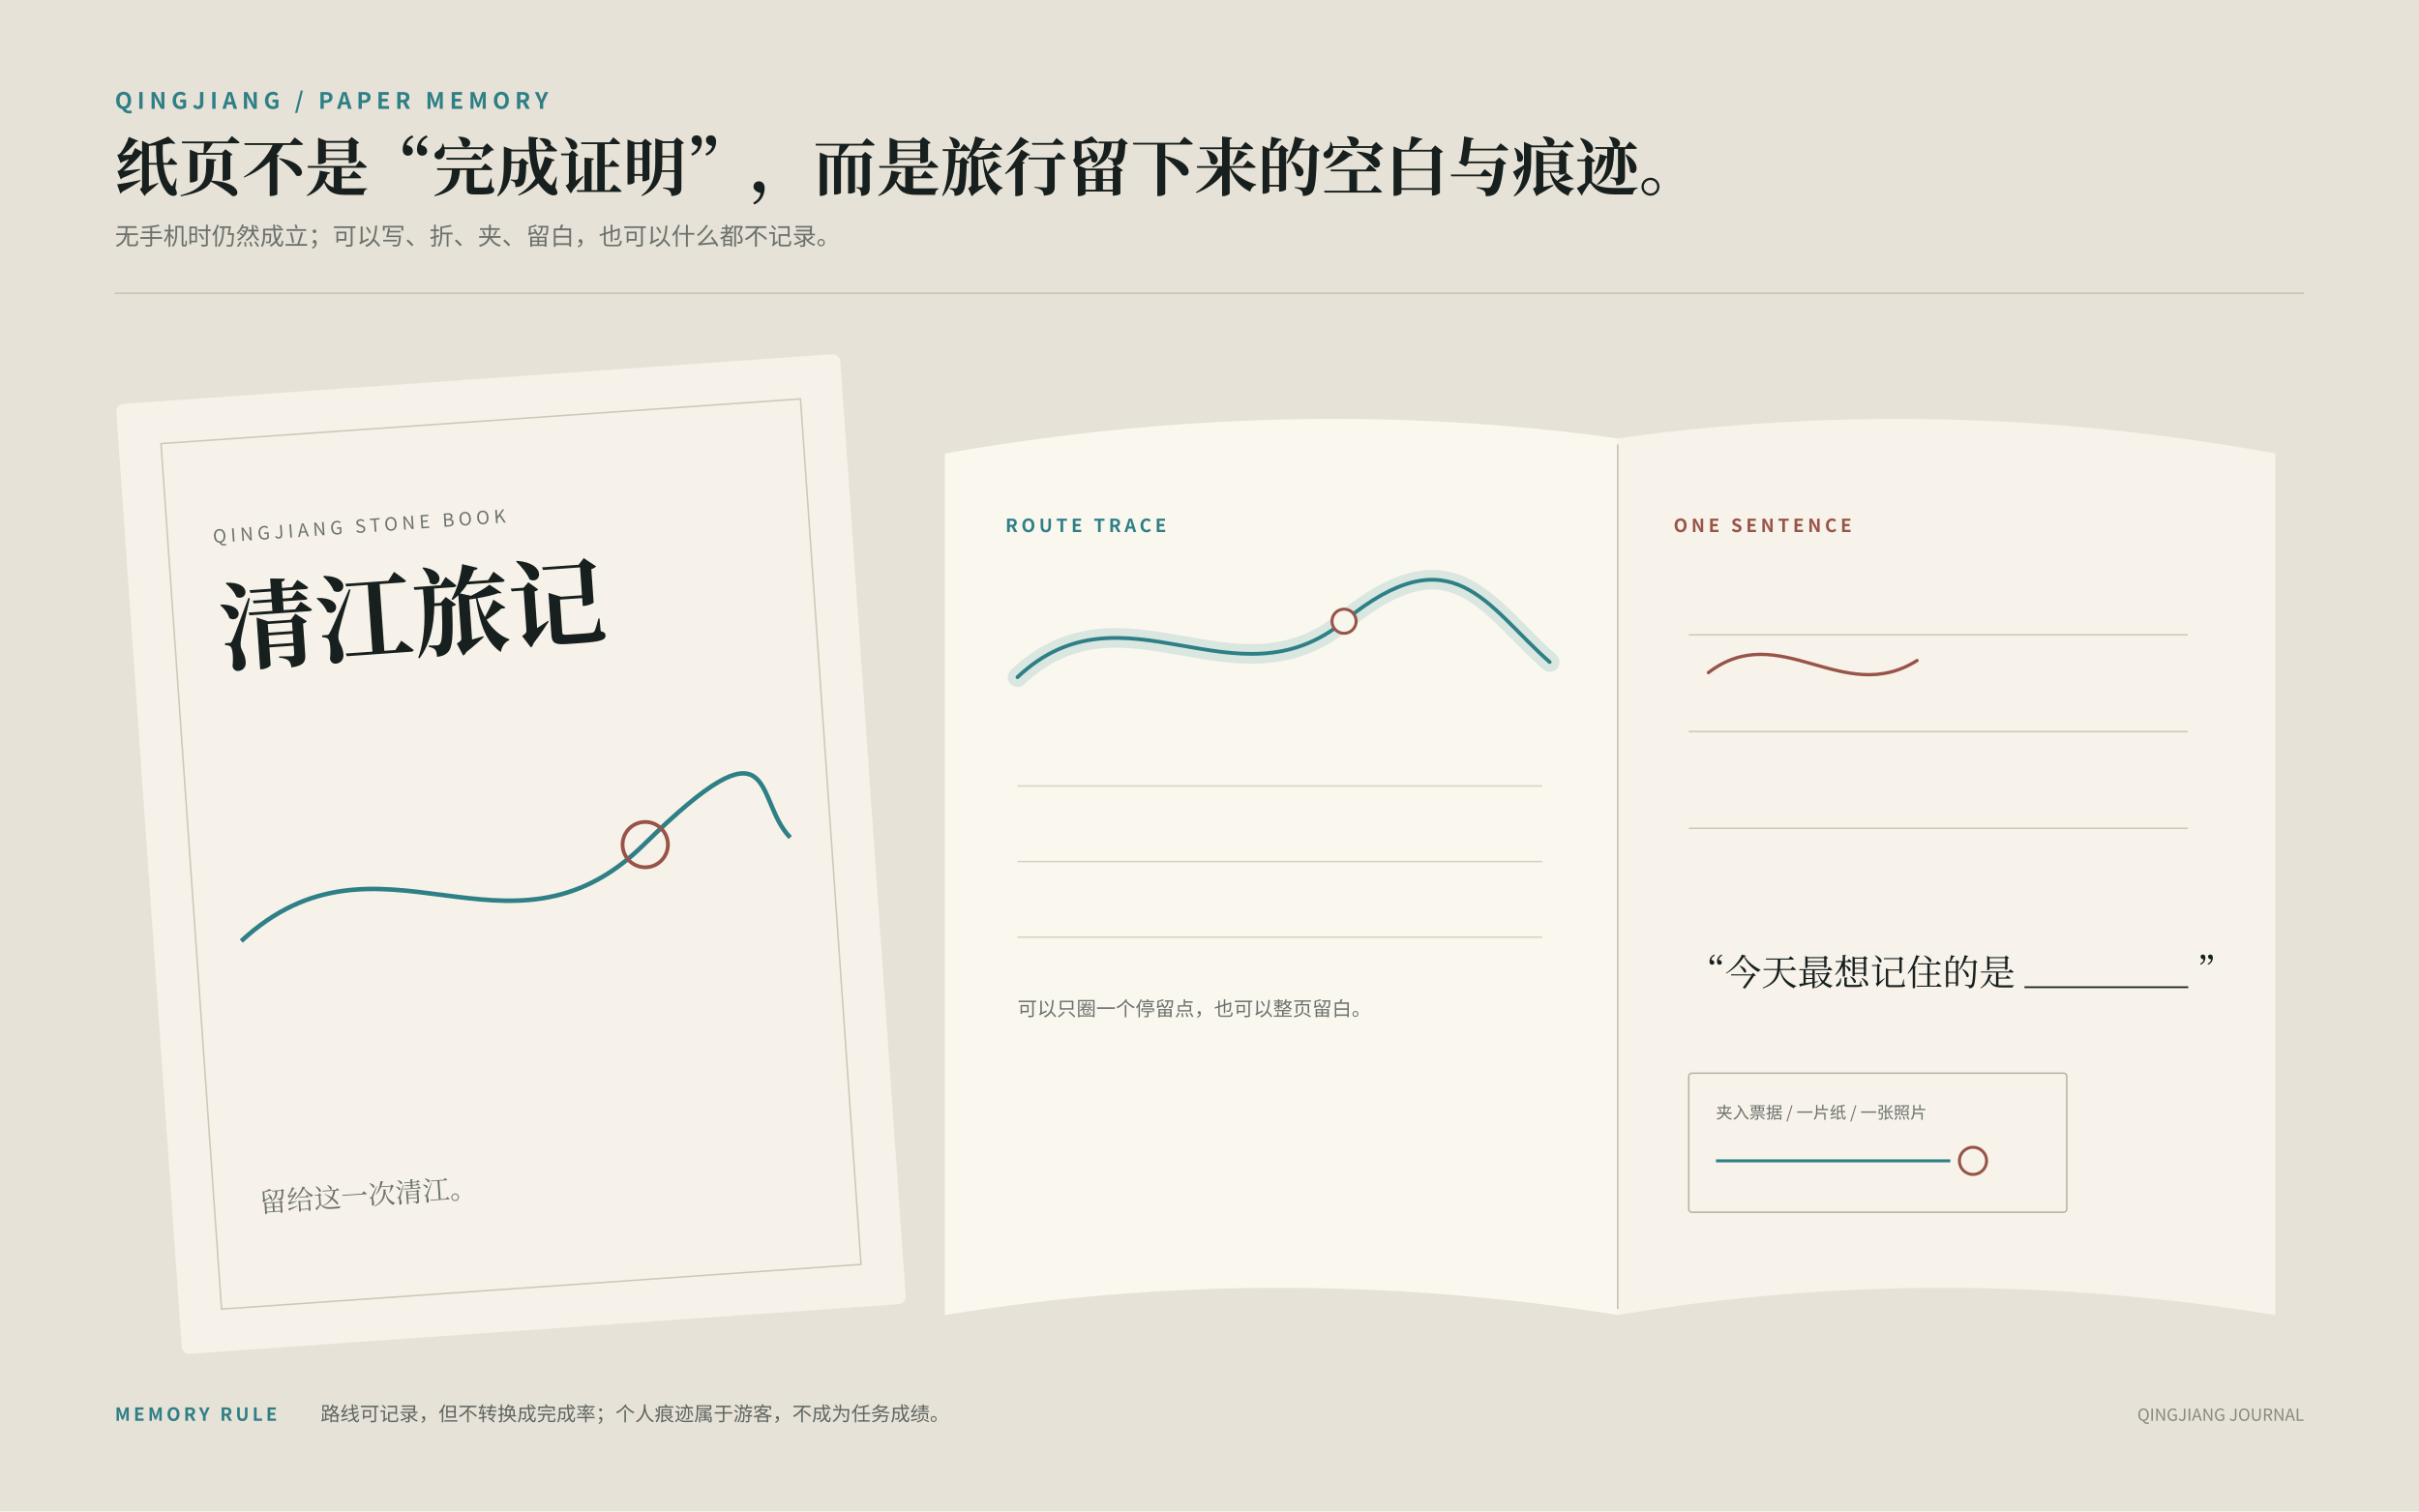
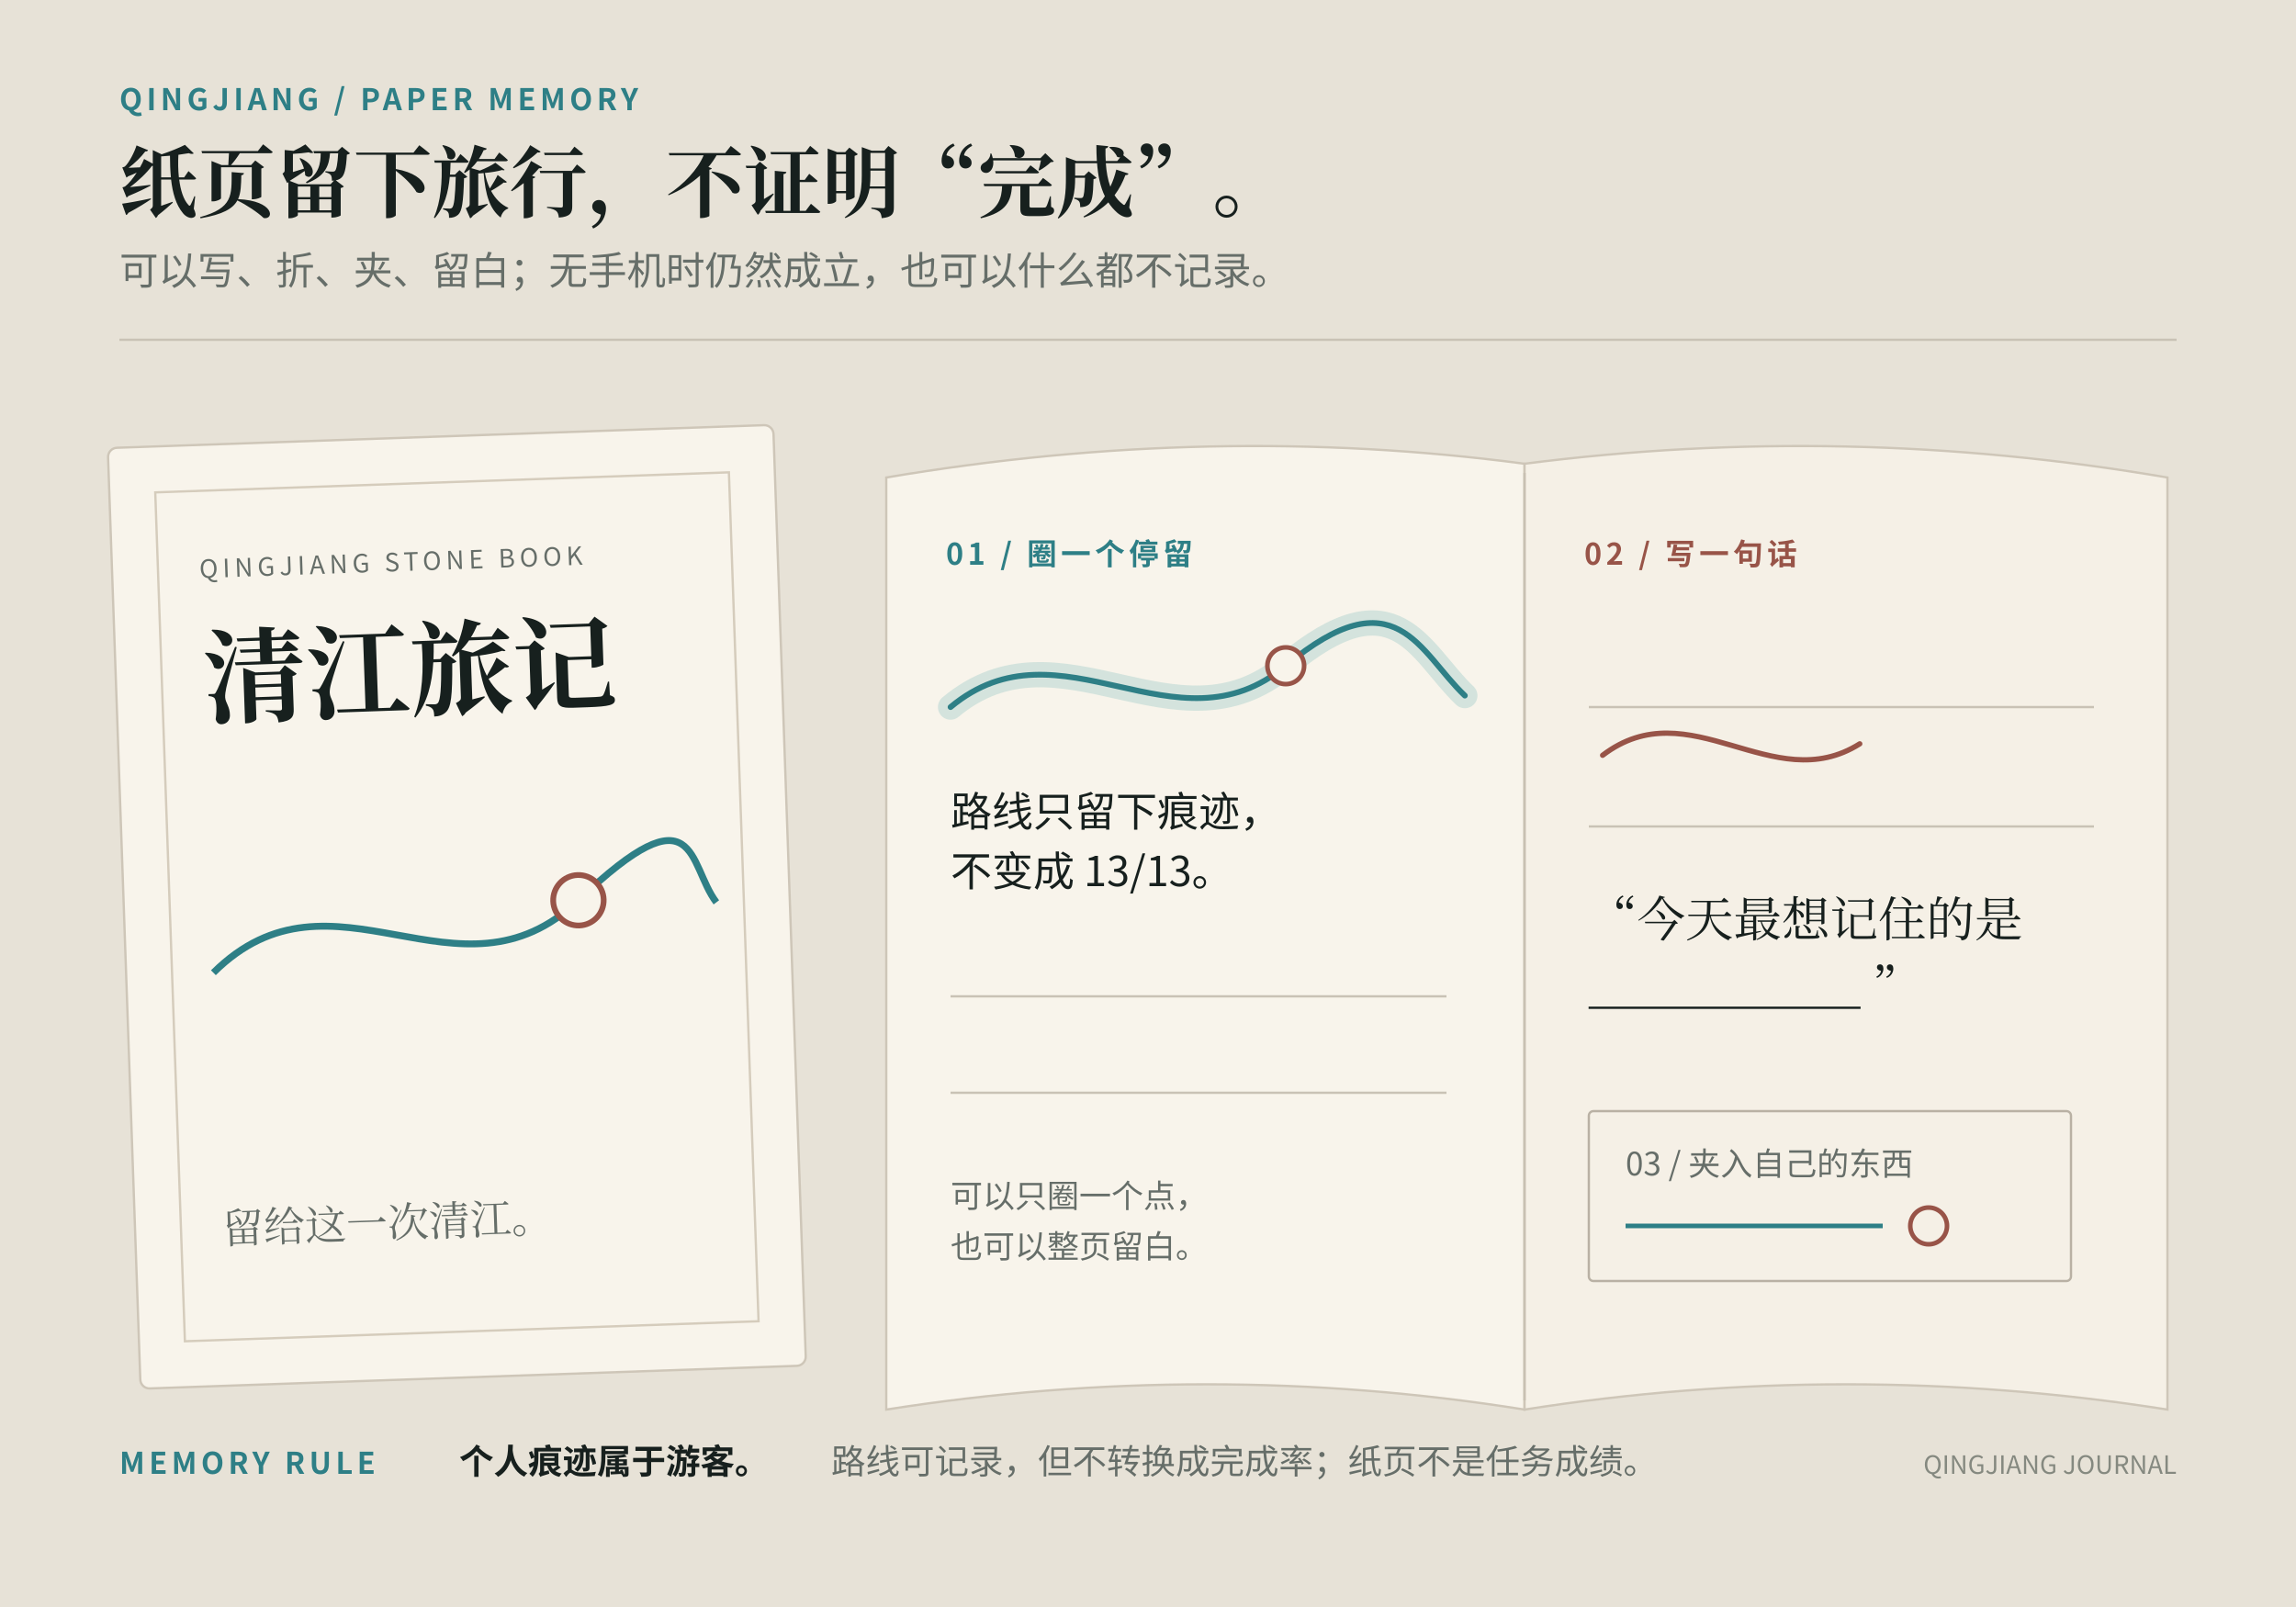
- <svg xmlns="http://www.w3.org/2000/svg" width="1600" height="1000" viewBox="0 0 1600 1000" role="img" aria-labelledby="title desc">
+ <svg xmlns="http://www.w3.org/2000/svg" width="1000" height="700" viewBox="0 0 1000 700" role="img" aria-labelledby="title desc">
  <defs>
    <style>
- .sans{font-family:"Noto Sans CJK SC","Microsoft YaHei",Arial,sans-serif}.serif{font-family:"Noto Serif CJK SC","Songti SC","SimSun",serif}.ink{fill:#17201E}.muted{fill:#6C716D}.water{fill:#2E7F86}.seal{fill:#985448}
+ .sans{font-family:"Noto Sans CJK SC","Microsoft YaHei",Arial,sans-serif}.serif{font-family:"Noto Serif CJK SC","Songti SC","SimSun",serif}.ink{fill:#17201E}.muted{fill:#666E69}.water{fill:#2E7F86}.seal{fill:#985448}.hair{stroke:#C9C2B5;stroke-width:1}.paper{fill:#F8F4EB;stroke:#CEC6B8;stroke-width:1}.label{font-size:13px;font-weight:700;letter-spacing:1.8px}.body{font-size:18px}.micro{font-size:14px}
</style>
-     <filter id="s" x="-20%" y="-20%" width="150%" height="160%">
-       <feDropShadow dx="0" dy="22" stdDeviation="25" flood-color="#091512" flood-opacity=".11" />
-     </filter>
  </defs>
-   <rect width="1600" height="1000" fill="#E7E2D7" />
+   <rect width="1000" height="700" fill="#E7E2D7" />
  <g class="sans">
-     <text x="76" y="72" font-size="15" font-weight="700" letter-spacing="3.2" fill="#2E7F86">QINGJIANG / PAPER MEMORY</text>
-     <text x="76" y="126" class="serif ink" font-size="42" font-weight="700">纸页不是“完成证明”，而是旅行留下来的空白与痕迹。</text>
-     <text x="76" y="162" class="muted" font-size="16">无手机时仍然成立；可以写、折、夹、留白，也可以什么都不记录。</text>
+     <text x="52" y="48" class="water label">QINGJIANG / PAPER MEMORY</text>
+     <text x="52" y="92" class="serif ink" font-size="34" font-weight="700">纸页留下旅行，不证明“完成”。</text>
+     <text x="52" y="124" class="muted" font-size="17">可以写、折、夹、留白；无手机时仍然成立，也可以什么都不记录。</text>
  </g>
-   <line x1="76" y1="194" x2="1524" y2="194" stroke="#C9C2B5" />
-   <g transform="translate(98 250) rotate(-4 240 315)">
-     <rect width="480" height="630" rx="5" fill="#F6F2E9" />
-     <rect x="28" y="28" width="424" height="574" fill="none" stroke="#CFC7B7" />
-     <text x="58" y="96" class="sans muted" font-size="12" letter-spacing="2.8">QINGJIANG STONE BOOK</text>
-     <text x="58" y="176" class="serif ink" font-size="64" font-weight="700">清江旅记</text>
-     <path d="M58 360 C155 282 232 397 328 315 S402 290 425 317" fill="none" stroke="#2E7F86" stroke-width="3" />
-     <circle cx="329" cy="315" r="15" fill="none" stroke="#985448" stroke-width="2.5" />
-     <text x="58" y="540" class="serif muted" font-size="18">留给这一次清江。</text>
+   <line x1="52" y1="148" x2="948" y2="148" class="hair" />
+   <g transform="translate(54 190) rotate(-2 145 205)">
+     <rect width="290" height="410" rx="4" class="paper" />
+     <rect x="20" y="20" width="250" height="370" fill="none" stroke="#D5CCBC" />
+     <text x="38" y="58" class="sans muted" font-size="11" letter-spacing="2">QINGJIANG STONE BOOK</text>
+     <text x="38" y="118" class="serif ink" font-size="45" font-weight="700">清江旅记</text>
+     <path d="M38 230 C92 180 144 252 198 204 S246 190 258 207" fill="none" stroke="#2E7F86" stroke-width="3" />
+     <circle cx="198" cy="204" r="11" fill="#F8F4EB" stroke="#985448" stroke-width="2.5" />
+     <text x="38" y="348" class="serif muted" font-size="18">留给这一次清江。</text>
  </g>
-   <g transform="translate(625 260)">
-     <path d="M0 40 Q228 0 445 30 L445 610 Q220 574 0 610 Z" fill="#FAF7EF" />
-     <path d="M445 30 Q660 0 880 40 L880 610 Q658 574 445 610 Z" fill="#F7F3EA" />
-     <path d="M445 34V606" stroke="#C8C0B2" />
+   <g transform="translate(386 184)">
+     <path d="M0 24 Q142 0 278 18 L278 430 Q140 408 0 430 Z" class="paper" />
+     <path d="M278 18 Q418 0 558 24 L558 430 Q418 408 278 430 Z" fill="#F5F0E6" stroke="#CEC6B8" />
+     <path d="M278 22V426" stroke="#C8C0B2" />
    <g class="sans">
-       <text x="40" y="92" fill="#2E7F86" font-size="12" font-weight="700" letter-spacing="2.4">ROUTE TRACE</text>
-       <text x="482" y="92" fill="#985448" font-size="12" font-weight="700" letter-spacing="2.4">ONE SENTENCE</text>
+       <text x="26" y="62" class="water label">01 / 圈一个停留</text>
+       <text x="304" y="62" class="seal label">02 / 写一句话</text>
    </g>
-     <path d="M48 188 C118 122 192 210 264 151 S358 141 400 178" fill="none" stroke="#A8CFCB" stroke-width="13" stroke-linecap="round" opacity=".4" />
-     <path d="M48 188 C118 122 192 210 264 151 S358 141 400 178" fill="none" stroke="#2E7F86" stroke-width="2.5" stroke-linecap="round" />
-     <circle cx="264" cy="151" r="8" fill="#F8F5EC" stroke="#985448" stroke-width="2" />
-     <line x1="48" y1="260" x2="395" y2="260" stroke="#D7D0C3" />
-     <line x1="48" y1="310" x2="395" y2="310" stroke="#D7D0C3" />
-     <line x1="48" y1="360" x2="395" y2="360" stroke="#D7D0C3" />
-     <text x="48" y="412" class="sans muted" font-size="13">可以只圈一个停留点，也可以整页留白。</text>
-     <g transform="translate(492 160)" fill="none" stroke="#CFC7B9">
-       <line x1="0" y1="0" x2="330" y2="0" />
-       <line x1="0" y1="64" x2="330" y2="64" />
-       <line x1="0" y1="128" x2="330" y2="128" />
-     </g>
-     <path d="M505 185 C552 149 594 208 643 177" fill="none" stroke="#985448" stroke-width="2.2" stroke-linecap="round" />
-     <text x="492" y="392" class="serif ink" font-size="24">“今天最想记住的是 ________ ”</text>
-     <g transform="translate(492 450)">
-       <rect width="250" height="92" rx="2" fill="none" stroke="#B9B1A4" />
-       <text x="18" y="30" class="sans muted" font-size="11">夹入票据 / 一片纸 / 一张照片</text>
-       <path d="M18 58h155" stroke="#2E7F86" stroke-width="2" />
-       <circle cx="188" cy="58" r="9" fill="none" stroke="#985448" stroke-width="2" />
-     </g>
+     <path d="M28 124 C76 84 126 146 174 106 S232 100 252 119" fill="none" stroke="#A8CFCB" stroke-width="11" stroke-linecap="round" opacity=".45" />
+     <path d="M28 124 C76 84 126 146 174 106 S232 100 252 119" fill="none" stroke="#2E7F86" stroke-width="2.5" stroke-linecap="round" />
+     <circle cx="174" cy="106" r="8" fill="#F8F4EB" stroke="#985448" stroke-width="2" />
+     <text x="28" y="176" class="sans ink body">路线只留下痕迹，</text>
+     <text x="28" y="202" class="sans ink body">不变成 13/13。</text>
+     <line x1="28" y1="250" x2="244" y2="250" class="hair" />
+     <line x1="28" y1="292" x2="244" y2="292" class="hair" />
+     <text x="28" y="342" class="sans muted micro">可以只圈一个点，</text>
+     <text x="28" y="364" class="sans muted micro">也可以整页留白。</text>
+     <line x1="306" y1="124" x2="526" y2="124" class="hair" />
+     <line x1="306" y1="176" x2="526" y2="176" class="hair" />
+     <path d="M312 145 C350 116 386 164 424 140" fill="none" stroke="#985448" stroke-width="2.3" stroke-linecap="round" />
+     <text x="306" y="224" class="serif ink" font-size="21">“今天最想记住的是</text>
+     <text x="306" y="254" class="serif ink" font-size="21">__________ ”</text>
+     <rect x="306" y="300" width="210" height="74" rx="2" fill="none" stroke="#B9B1A4" />
+     <text x="322" y="328" class="sans muted micro">03 / 夹入自己的东西</text>
+     <path d="M322 350h112" stroke="#2E7F86" stroke-width="2" />
+     <circle cx="454" cy="350" r="8" fill="none" stroke="#985448" stroke-width="2" />
  </g>
-   <g transform="translate(76 940)" class="sans">
-     <text font-size="12" font-weight="700" fill="#2E7F86" letter-spacing="2.1">MEMORY RULE</text>
-     <text x="136" font-size="13" fill="#5F6662">路线可记录，但不转换成完成率；个人痕迹属于游客，不成为任务成绩。</text>
-     <text x="1448" font-size="11" text-anchor="end" fill="#858980">QINGJIANG JOURNAL</text>
+   <g transform="translate(52 642)" class="sans">
+     <text class="water label">MEMORY RULE</text>
+     <text x="148" class="ink" font-size="15" font-weight="700">个人痕迹属于游客。</text>
+     <text x="310" class="muted" font-size="15">路线可记录，但不转换成完成率；纸页不是任务成绩。</text>
+     <text x="896" font-size="11" text-anchor="end" fill="#858980">QINGJIANG JOURNAL</text>
  </g>
</svg>
